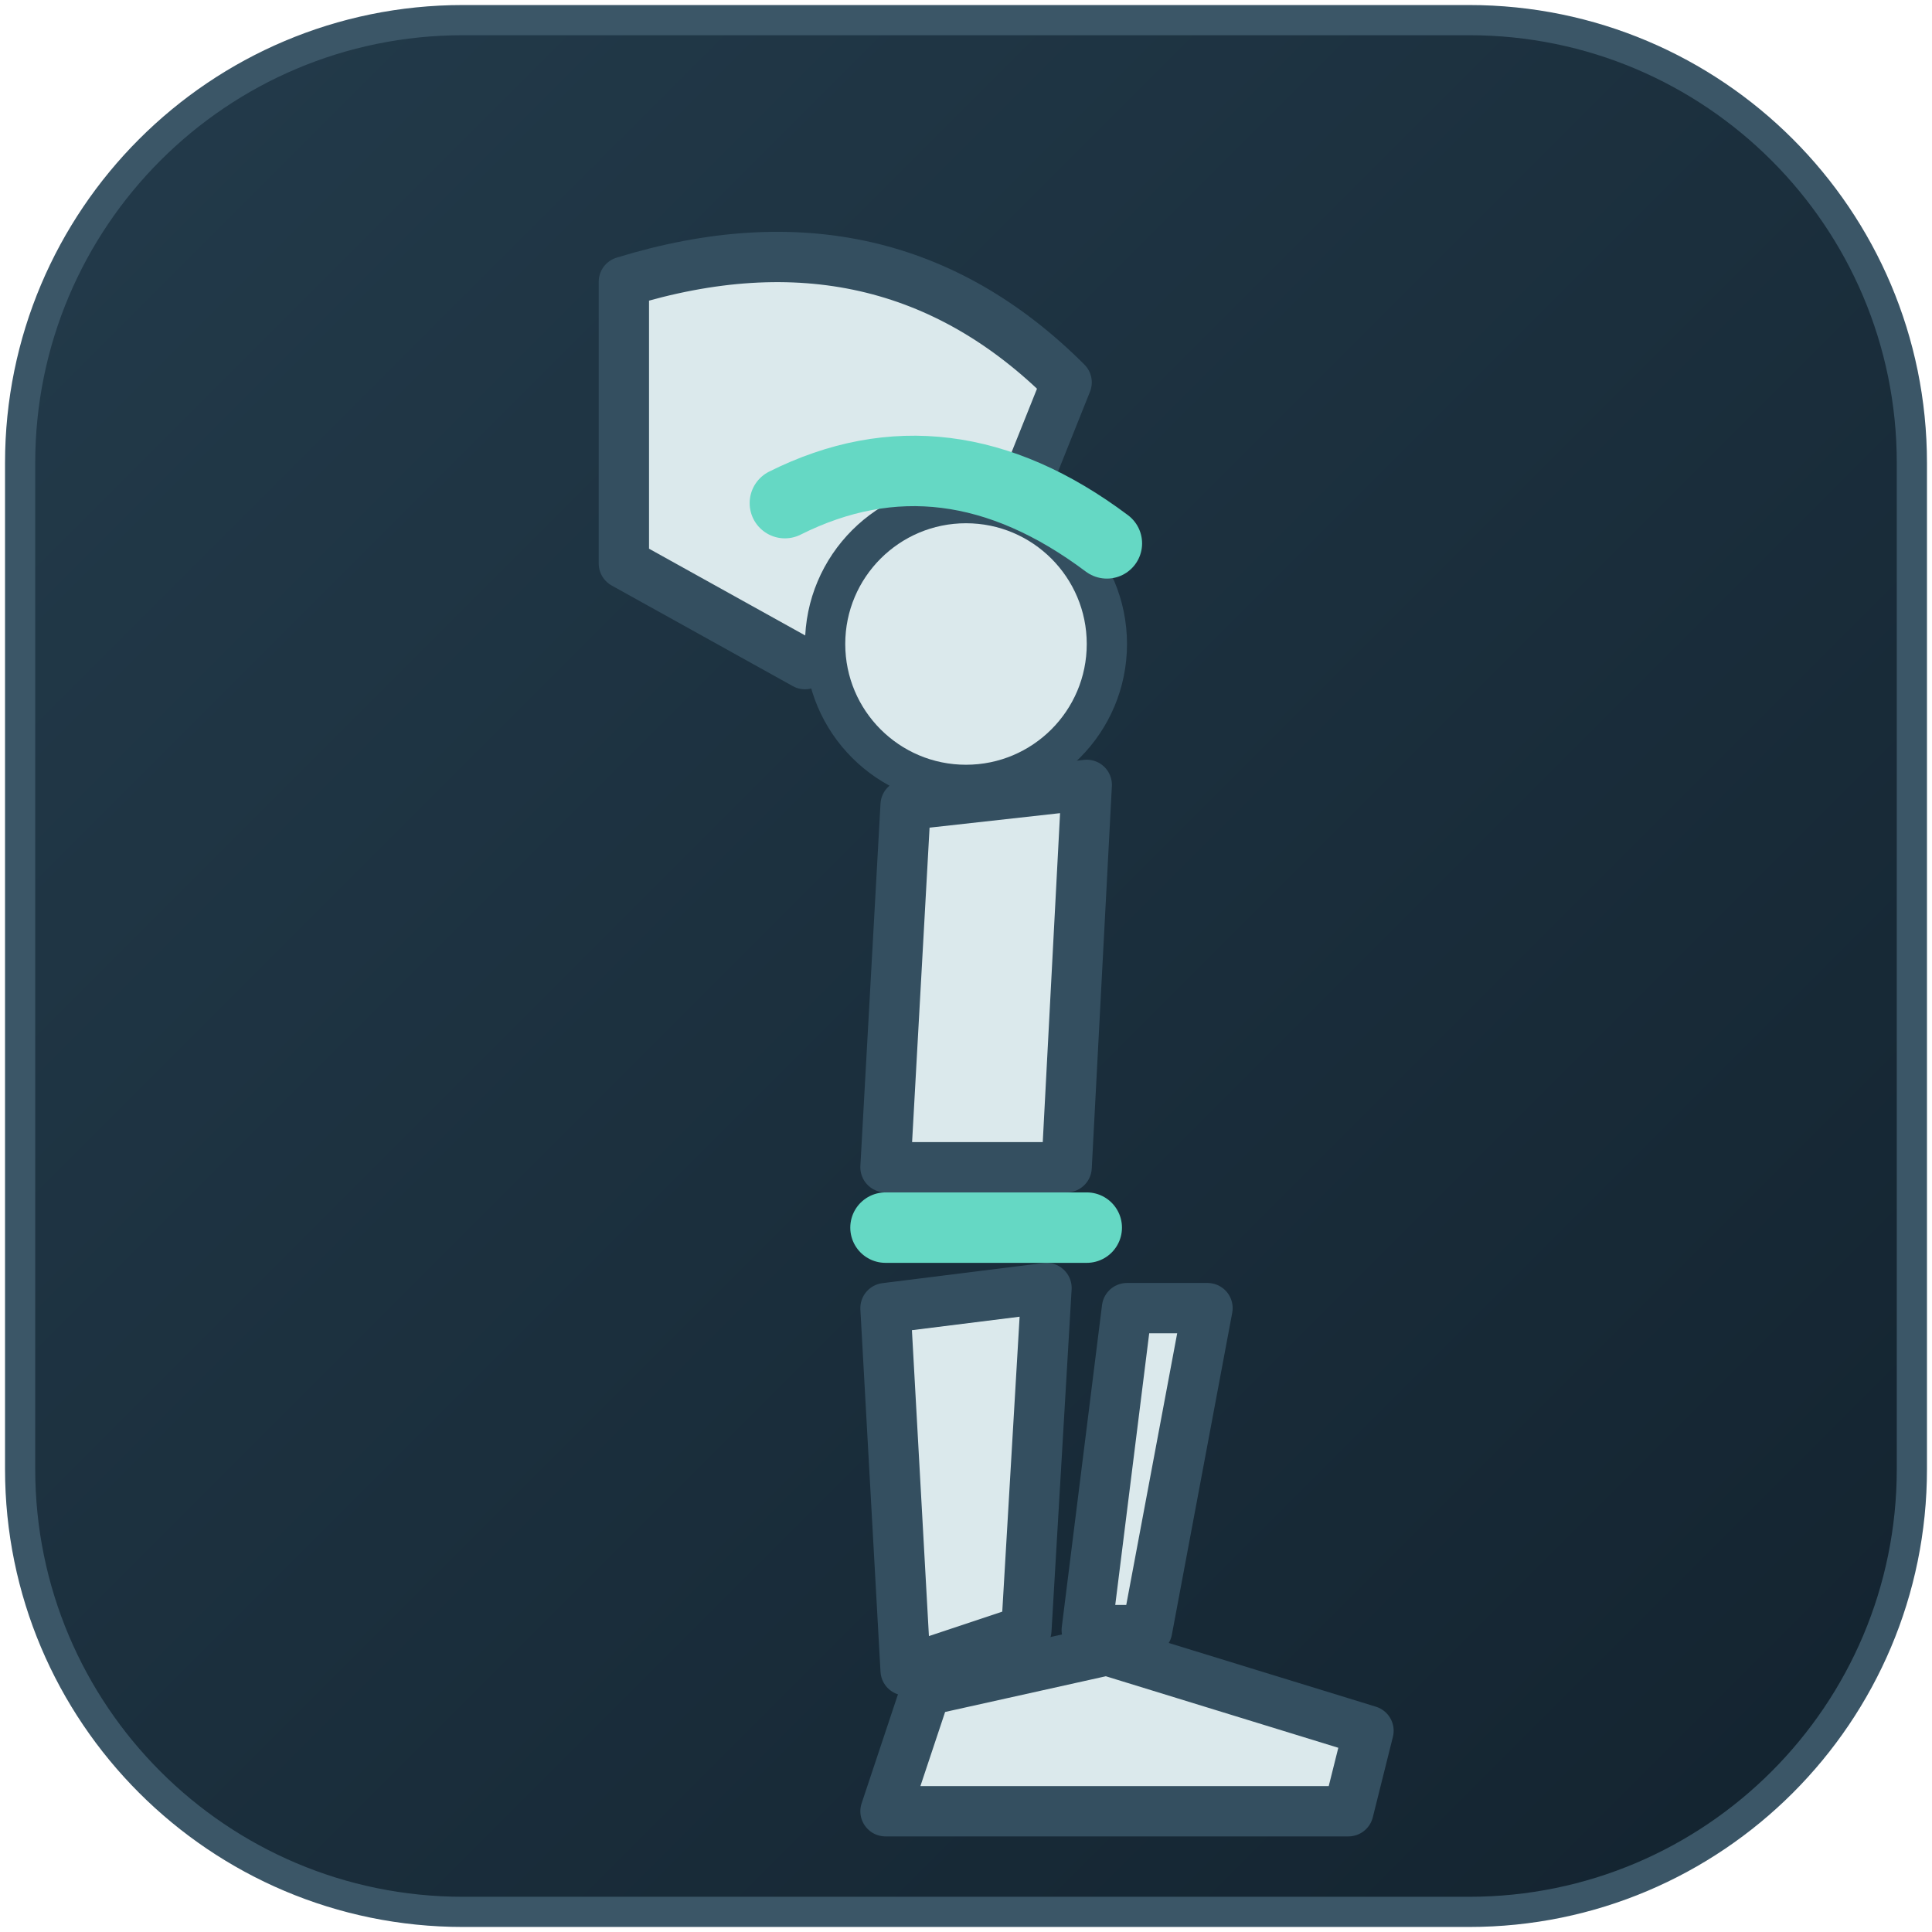
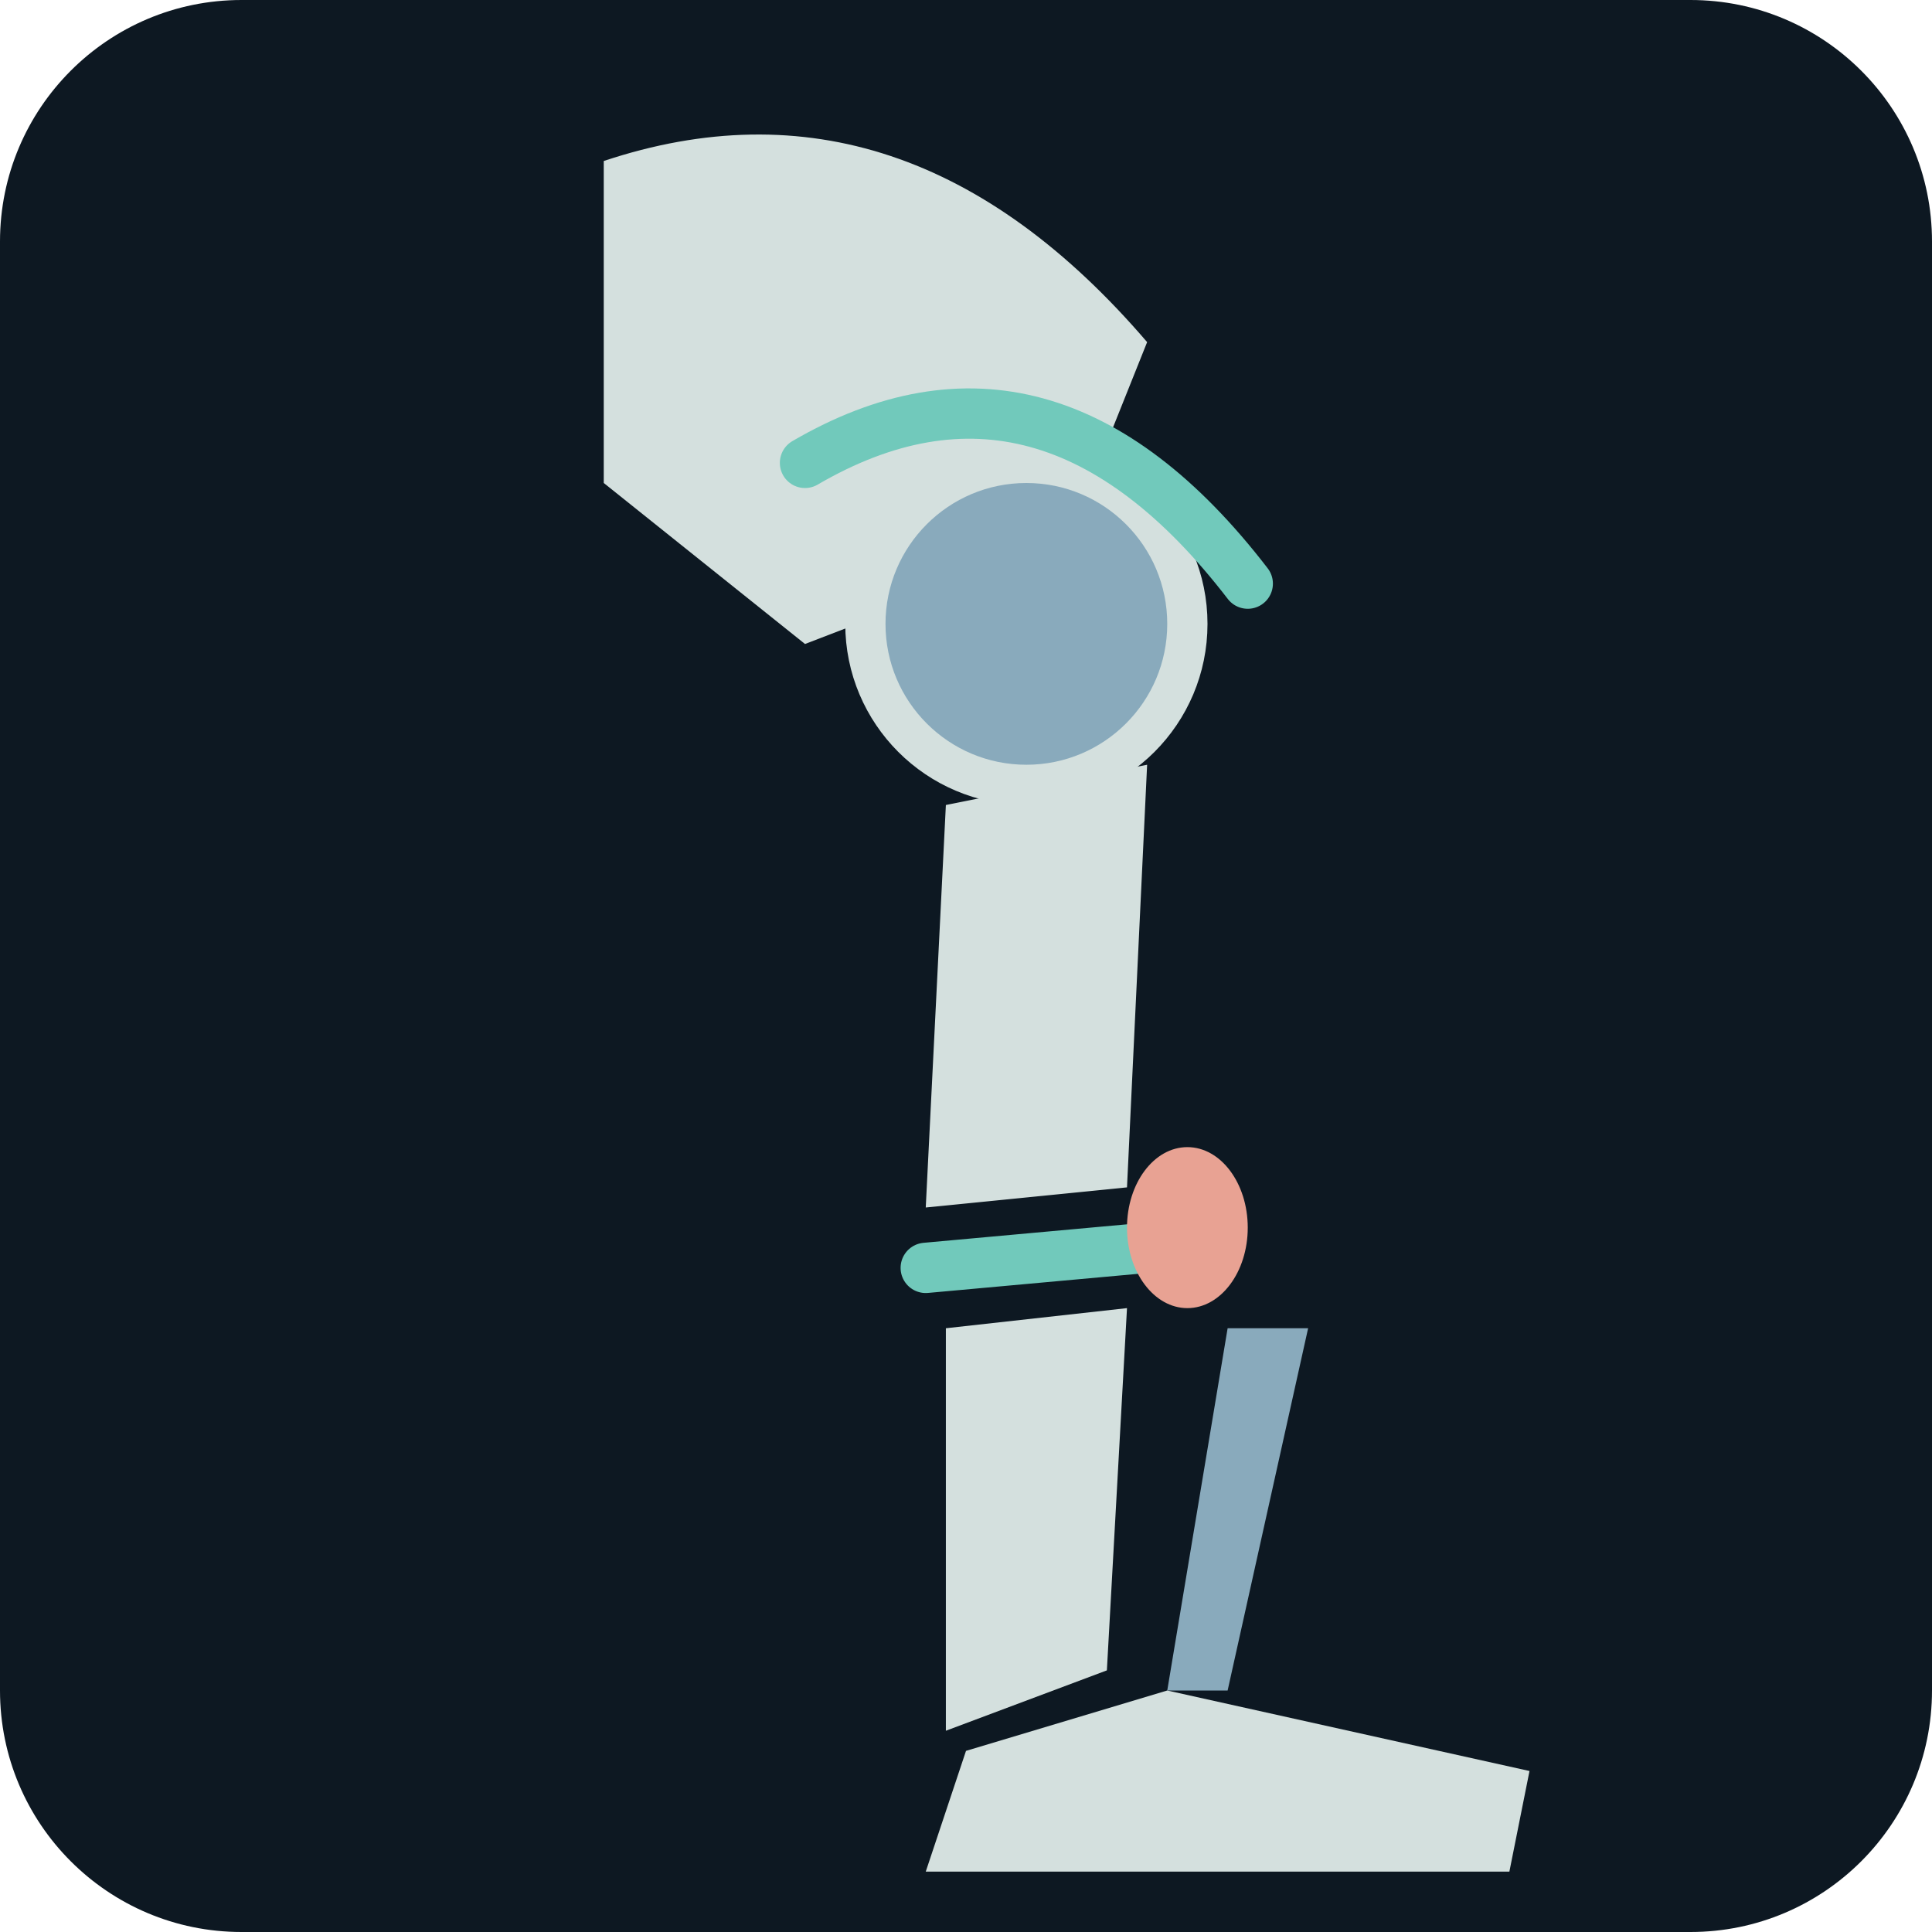
- <svg xmlns="http://www.w3.org/2000/svg" width="96" height="96" viewBox="0 0 96 96" data-style="atlas-anatomy-163">
-   <defs>
-     <linearGradient id="tile" x2="1" y2="1">
-       <stop stop-color="#233B4B" />
-       <stop offset="1" stop-color="#13232F" />
-     </linearGradient>
-   </defs>
-   <rect x="1" y="1" width="94" height="94" rx="22" fill="url(#tile)" stroke="#3B5667" stroke-width="1.5" />
-   <g>
-     <path d="M31 14Q44 10 53 19L49 29L40 33L31 28Z" fill="#DBE9EC" stroke="#344F60" stroke-width="2.5" stroke-linecap="round" stroke-linejoin="round" />
-     <circle cx="48" cy="32" r="7" fill="#DBE9EC" stroke="#344F60" stroke-width="2" />
-     <path d="M45 40L54 39L53 58L44 58Z" fill="#DBE9EC" stroke="#344F60" stroke-width="2.5" stroke-linecap="round" stroke-linejoin="round" />
-     <path d="M44 65L52 64L51 81L45 83Z" fill="#DBE9EC" stroke="#344F60" stroke-width="2.5" stroke-linecap="round" stroke-linejoin="round" />
-     <path d="M56 65L60 65L57 81L54 81Z" fill="#DBE9EC" stroke="#344F60" stroke-width="2.5" stroke-linecap="round" stroke-linejoin="round" />
-     <path d="M46 84L55 82L68 86L67 90L44 90Z" fill="#DBE9EC" stroke="#344F60" stroke-width="2.5" stroke-linecap="round" stroke-linejoin="round" />
-     <path d="M44 61L54 61M39 25Q47 21 55 27" fill="none" stroke="#65D8C4" stroke-width="3.5" stroke-linecap="round" stroke-linejoin="round" />
-   </g>
+ <svg xmlns="http://www.w3.org/2000/svg" width="96" height="96" viewBox="0 0 96 96" data-style="atlas-illustration-218">
+   <rect width="96" height="96" rx="12" fill="#0d1822" />
+   <path d="M30 8Q45 3 57 17L53 27L40 32L30 24Z" fill="#d4e0de" />
+   <ellipse cx="51" cy="31" rx="8" ry="8" fill="#89aabc" stroke="#d4e0de" stroke-width="2" />
+   <path d="M47 40L57 38L56 59L46 60Z" fill="#d4e0de" />
+   <path d="M47 66L56 65L55 83L47 86Z" fill="#d4e0de" />
+   <path d="M61 66L65 66L61 84L58 84Z" fill="#89aabc" />
+   <path d="M48 87L58 84L76 88L75 93L46 93Z" fill="#d4e0de" />
+   <path d="M46 63L57 62M40 23Q52 16 62 29" fill="none" stroke="#71c9bb" stroke-width="2.5" stroke-linecap="round" stroke-linejoin="round" />
+   <ellipse cx="59" cy="61" rx="3" ry="4" fill="#e8a293" />
</svg>
